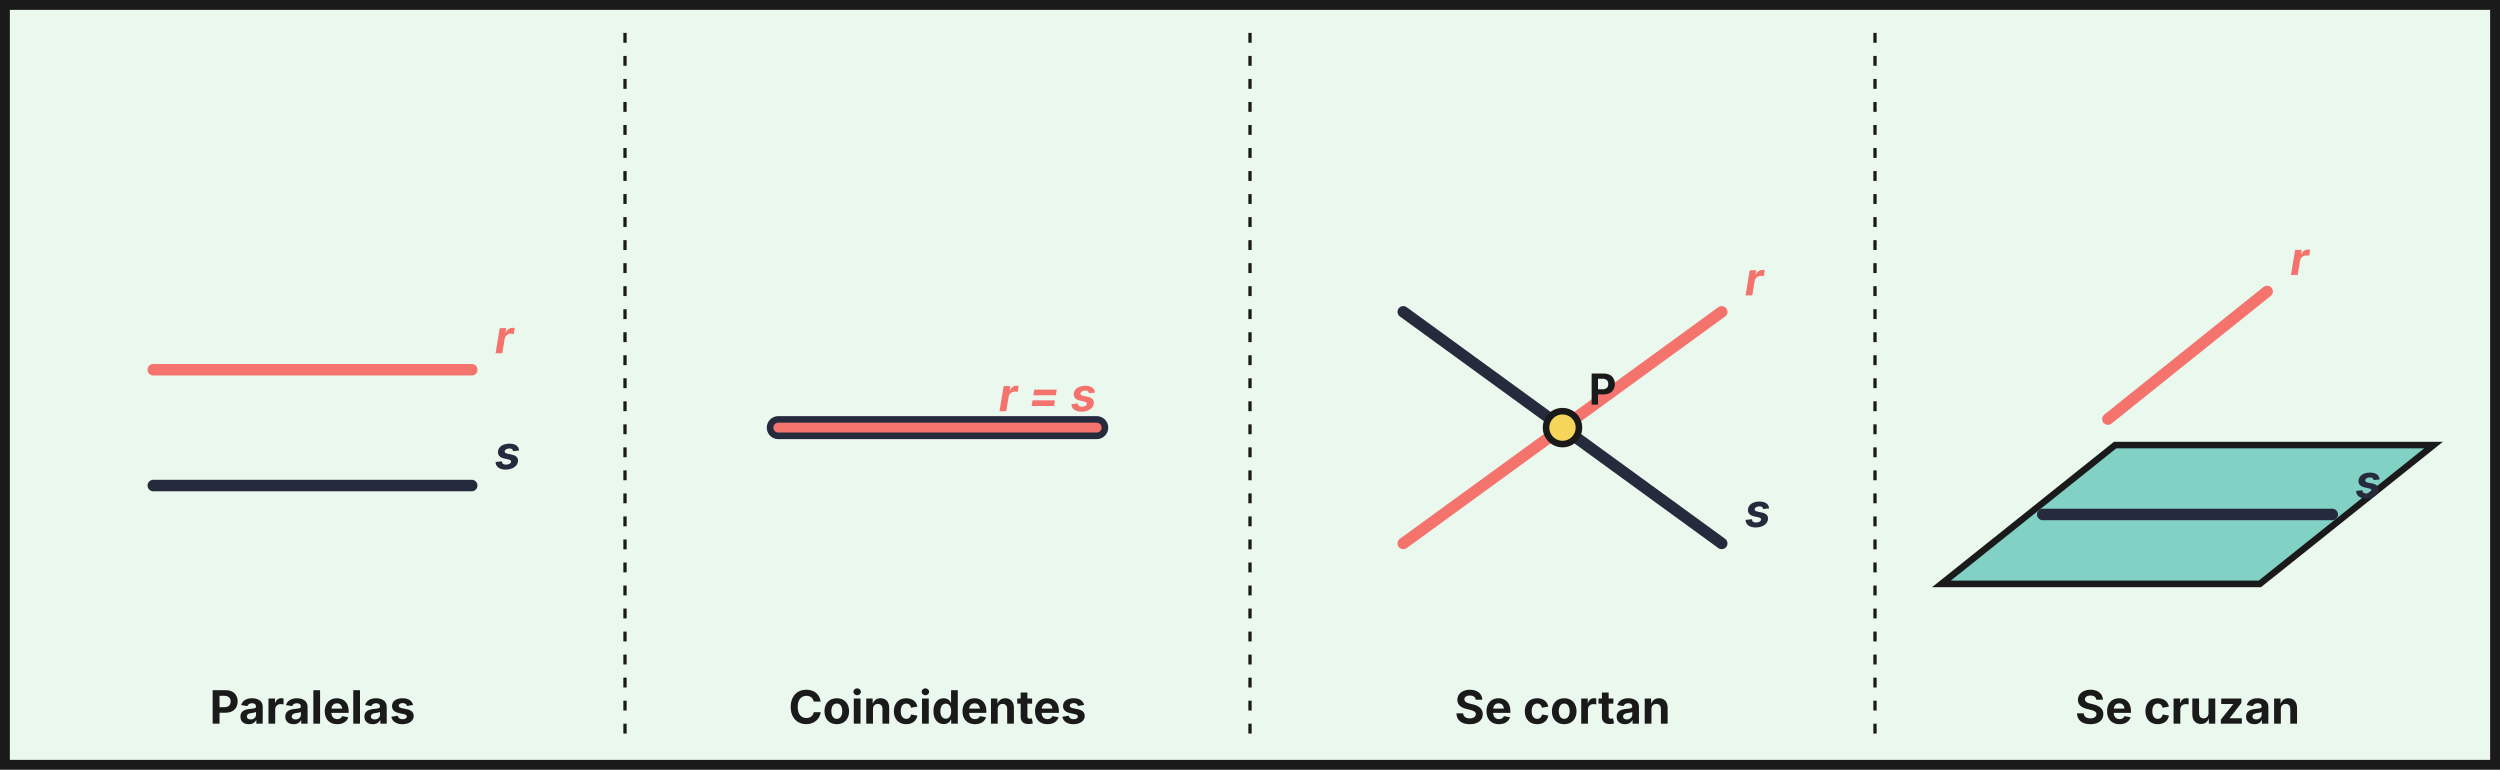
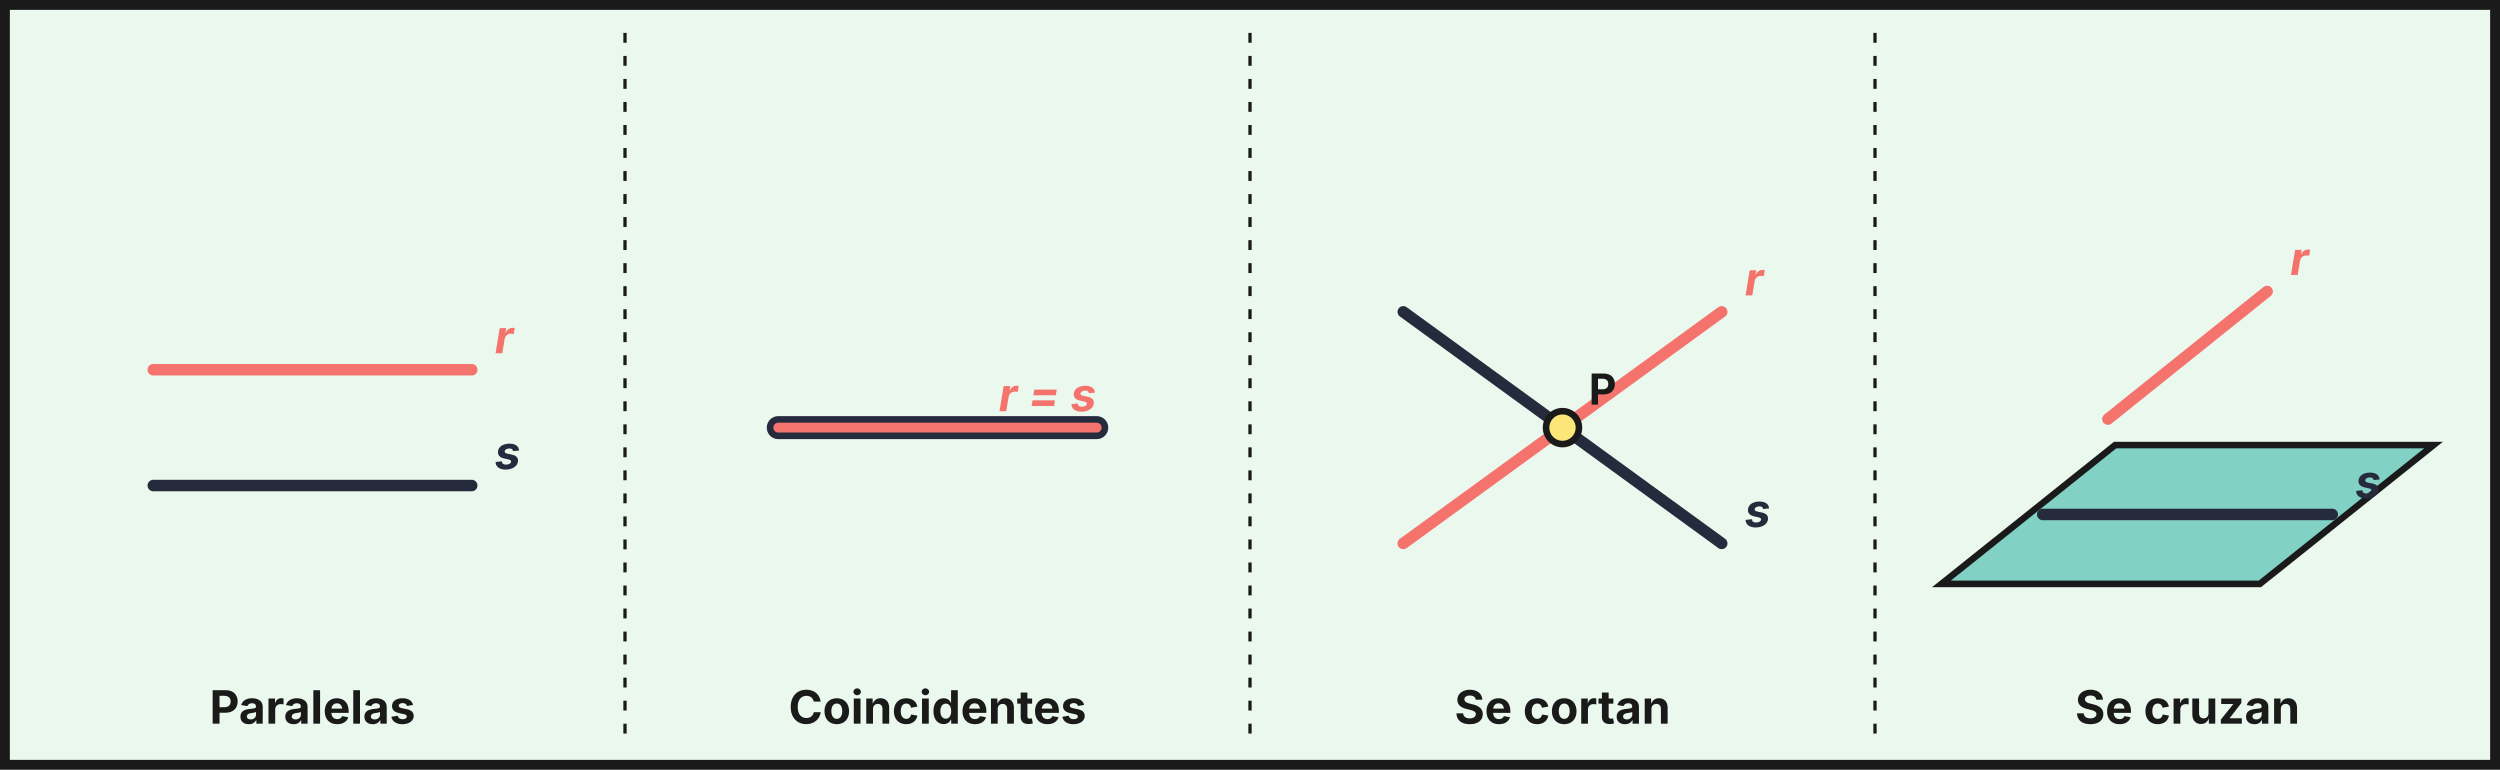
<svg xmlns="http://www.w3.org/2000/svg" viewBox="0 0 760 234" width="760" height="234" font-family="Inter, Helvetica, Arial, sans-serif" role="img">
  <rect x="1.5" y="1.5" width="757" height="231" fill="#EBF8EE" stroke="#1A1A1A" stroke-width="3" />
  <text x="95.0" y="220" text-anchor="middle" font-size="14" font-weight="700" fill="#1A1A1A">Paralelas</text>
  <line x1="46.6" y1="112.4" x2="143.4" y2="112.4" stroke="#F4736C" stroke-width="3.5" stroke-linecap="round" />
  <text x="150.4" y="107.4" font-size="14" font-style="italic" font-weight="700" fill="#F4736C">r</text>
  <line x1="46.6" y1="147.6" x2="143.4" y2="147.6" stroke="#262A3D" stroke-width="3.5" stroke-linecap="round" />
  <text x="150.4" y="142.6" font-size="14" font-style="italic" font-weight="700" fill="#262A3D">s</text>
  <line x1="190" y1="10" x2="190" y2="224" stroke="#1A1A1A" stroke-width="1" stroke-dasharray="3 4" />
  <text x="285.0" y="220" text-anchor="middle" font-size="14" font-weight="700" fill="#1A1A1A">Coincidentes</text>
  <line x1="236.6" y1="130.0" x2="333.4" y2="130.0" stroke="#262A3D" stroke-width="7" stroke-linecap="round" />
  <line x1="236.6" y1="130.0" x2="333.4" y2="130.0" stroke="#F4736C" stroke-width="3" stroke-linecap="round" />
  <text x="303.6" y="125.0" font-size="14" font-style="italic" font-weight="700" fill="#F4736C">r = s</text>
  <line x1="380" y1="10" x2="380" y2="224" stroke="#1A1A1A" stroke-width="1" stroke-dasharray="3 4" />
  <text x="475.0" y="220" text-anchor="middle" font-size="14" font-weight="700" fill="#1A1A1A">Se cortan</text>
  <line x1="426.6" y1="165.2" x2="523.4" y2="94.8" stroke="#F4736C" stroke-width="3.5" stroke-linecap="round" />
  <text x="530.4" y="89.8" font-size="14" font-style="italic" font-weight="700" fill="#F4736C">r</text>
  <line x1="426.6" y1="94.8" x2="523.4" y2="165.2" stroke="#262A3D" stroke-width="3.5" stroke-linecap="round" />
  <text x="530.4" y="160.2" font-size="14" font-style="italic" font-weight="700" fill="#262A3D">s</text>
-   <circle cx="475.0" cy="130.0" r="5" fill="#F5D65B" stroke="#1A1A1A" stroke-width="2" />
+   <circle cx="475.0" cy="130.0" r="5" fill="#FCE678" stroke="#1A1A1A" stroke-width="2" />
  <text x="483.0" y="123.0" font-size="13" font-weight="700" fill="#1A1A1A">P</text>
  <line x1="570" y1="10" x2="570" y2="224" stroke="#1A1A1A" stroke-width="1" stroke-dasharray="3 4" />
  <text x="665.0" y="220" text-anchor="middle" font-size="14" font-weight="700" fill="#1A1A1A">Se cruzan</text>
  <path d="M643.0,135.3 L590.2,177.5 L687.0,177.5 L739.8,135.3 Z" fill="#5EC4B6" fill-opacity="0.75" stroke="#1A1A1A" stroke-width="2" />
  <line x1="621.0" y1="156.4" x2="709.0" y2="156.4" stroke="#262A3D" stroke-width="3.5" stroke-linecap="round" />
  <text x="716.0" y="151.4" font-size="14" font-style="italic" font-weight="700" fill="#262A3D">s</text>
  <line x1="640.8" y1="127.4" x2="689.2" y2="88.6" stroke="#F4736C" stroke-width="3.5" stroke-linecap="round" />
  <text x="696.2" y="83.6" font-size="14" font-style="italic" font-weight="700" fill="#F4736C">r</text>
</svg>
